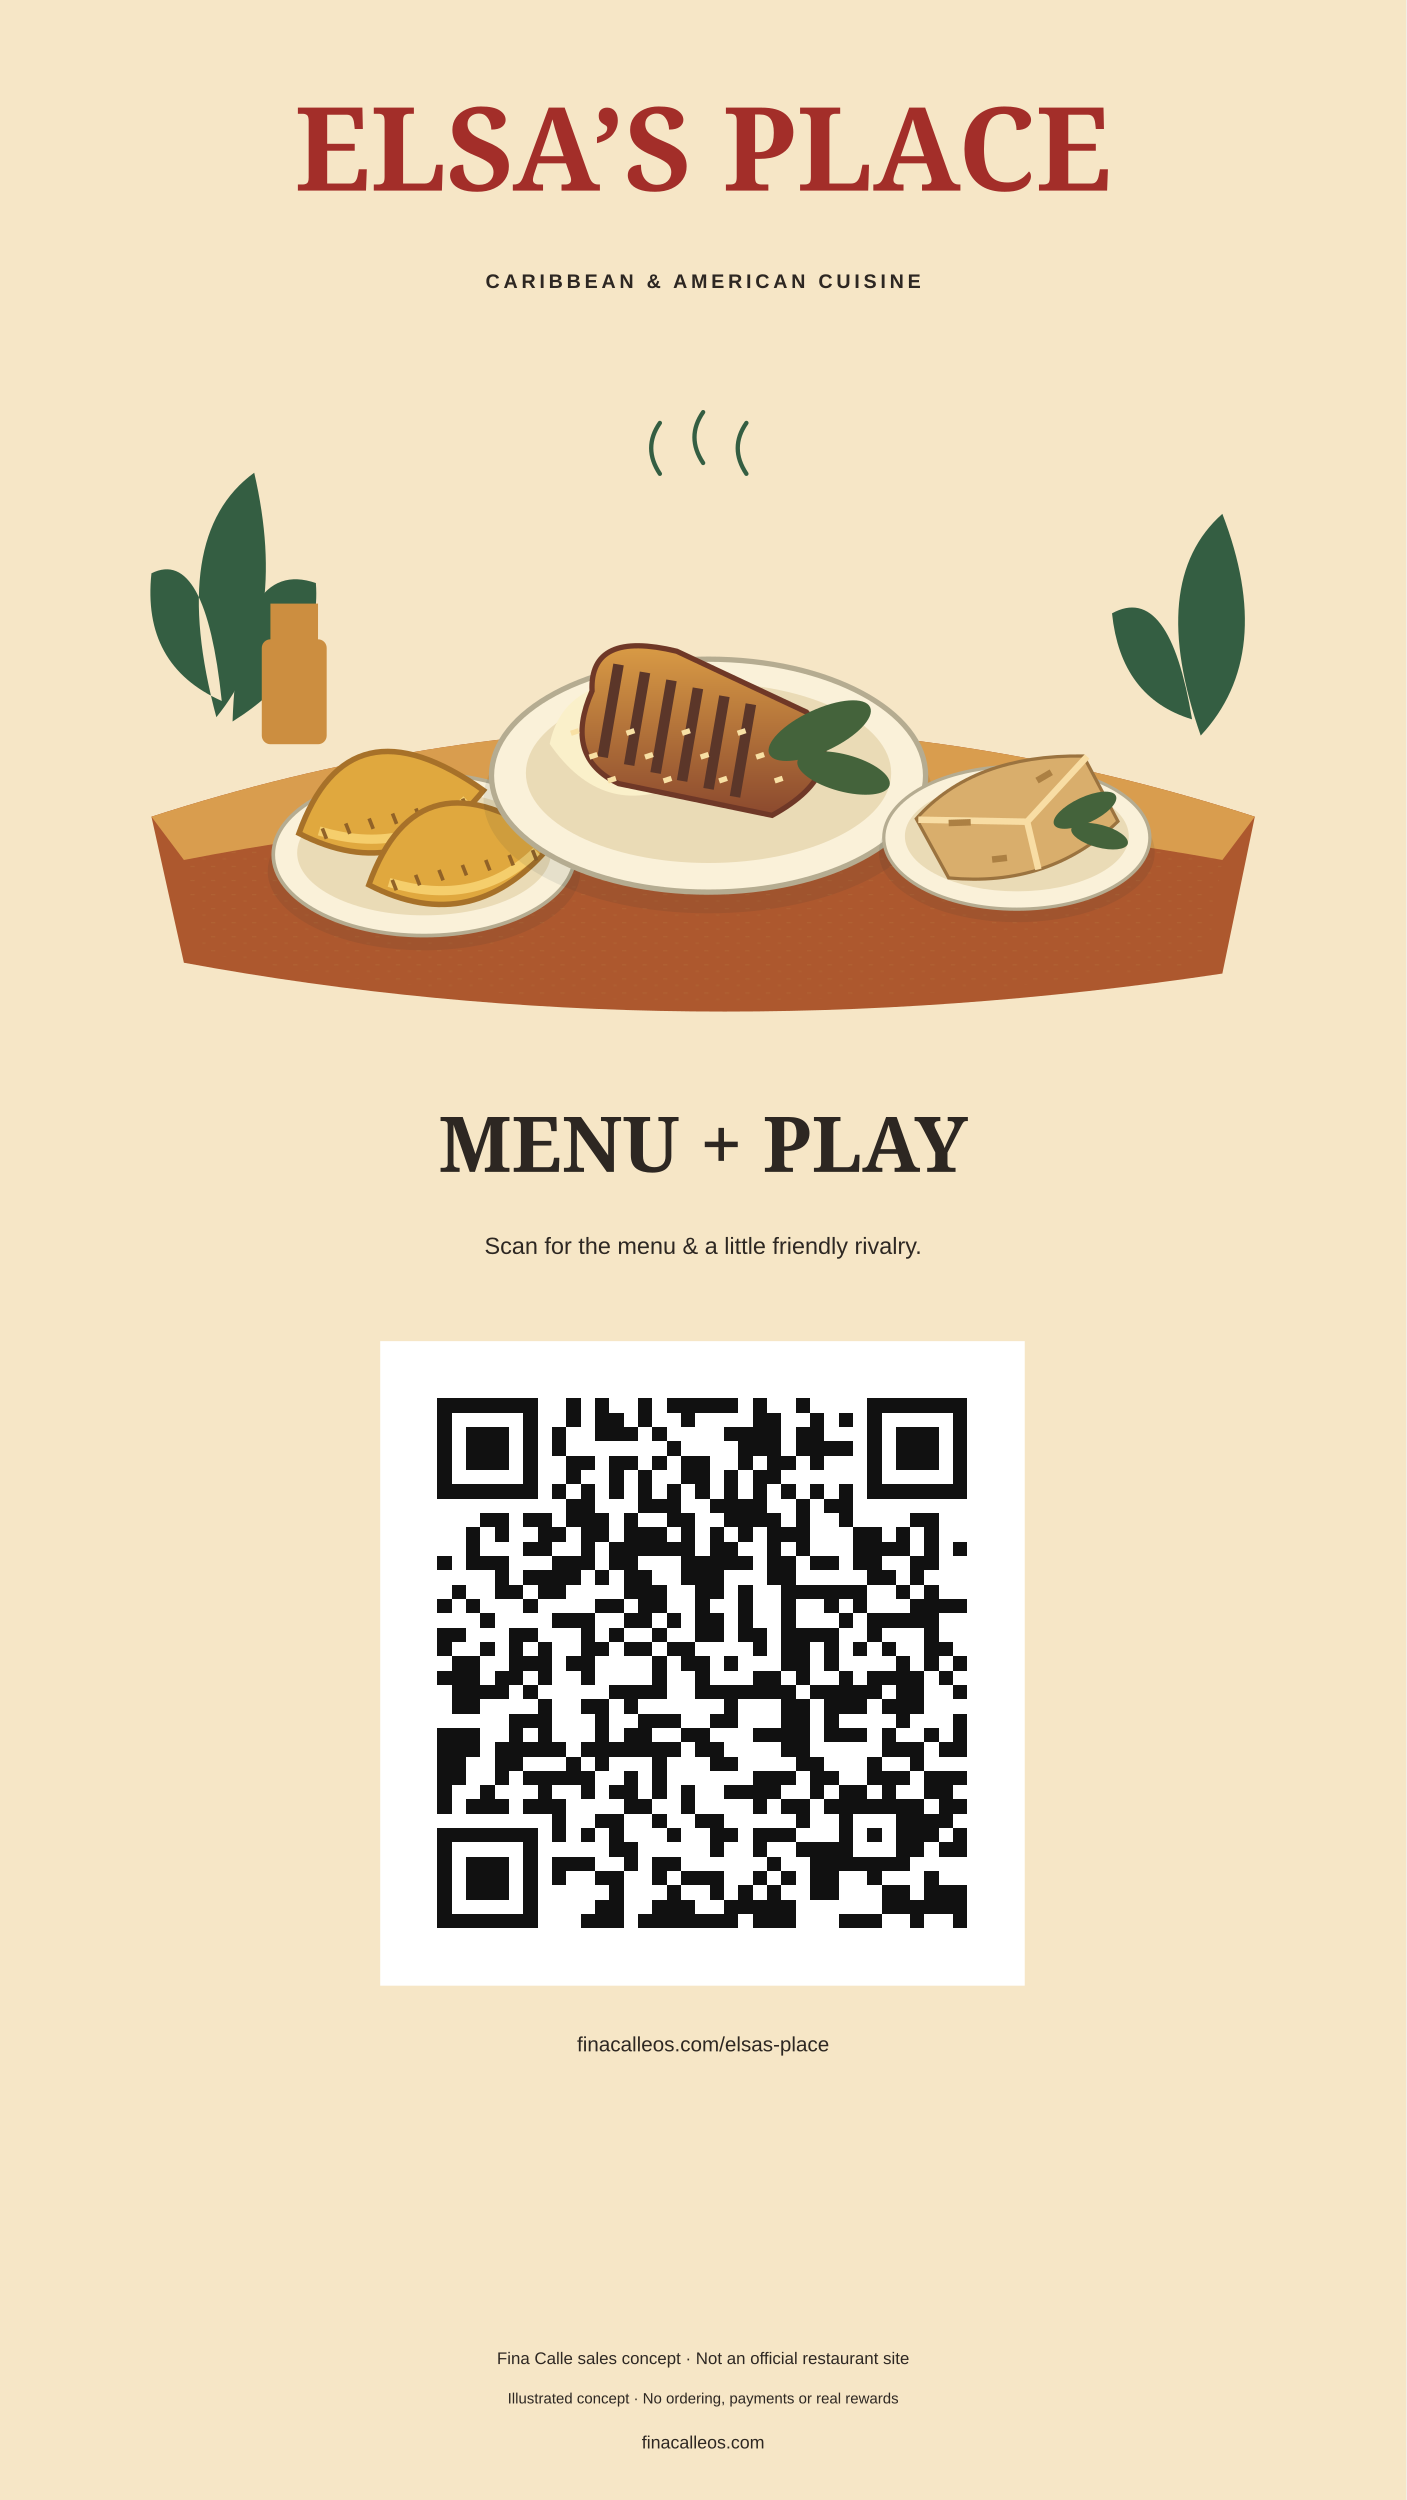
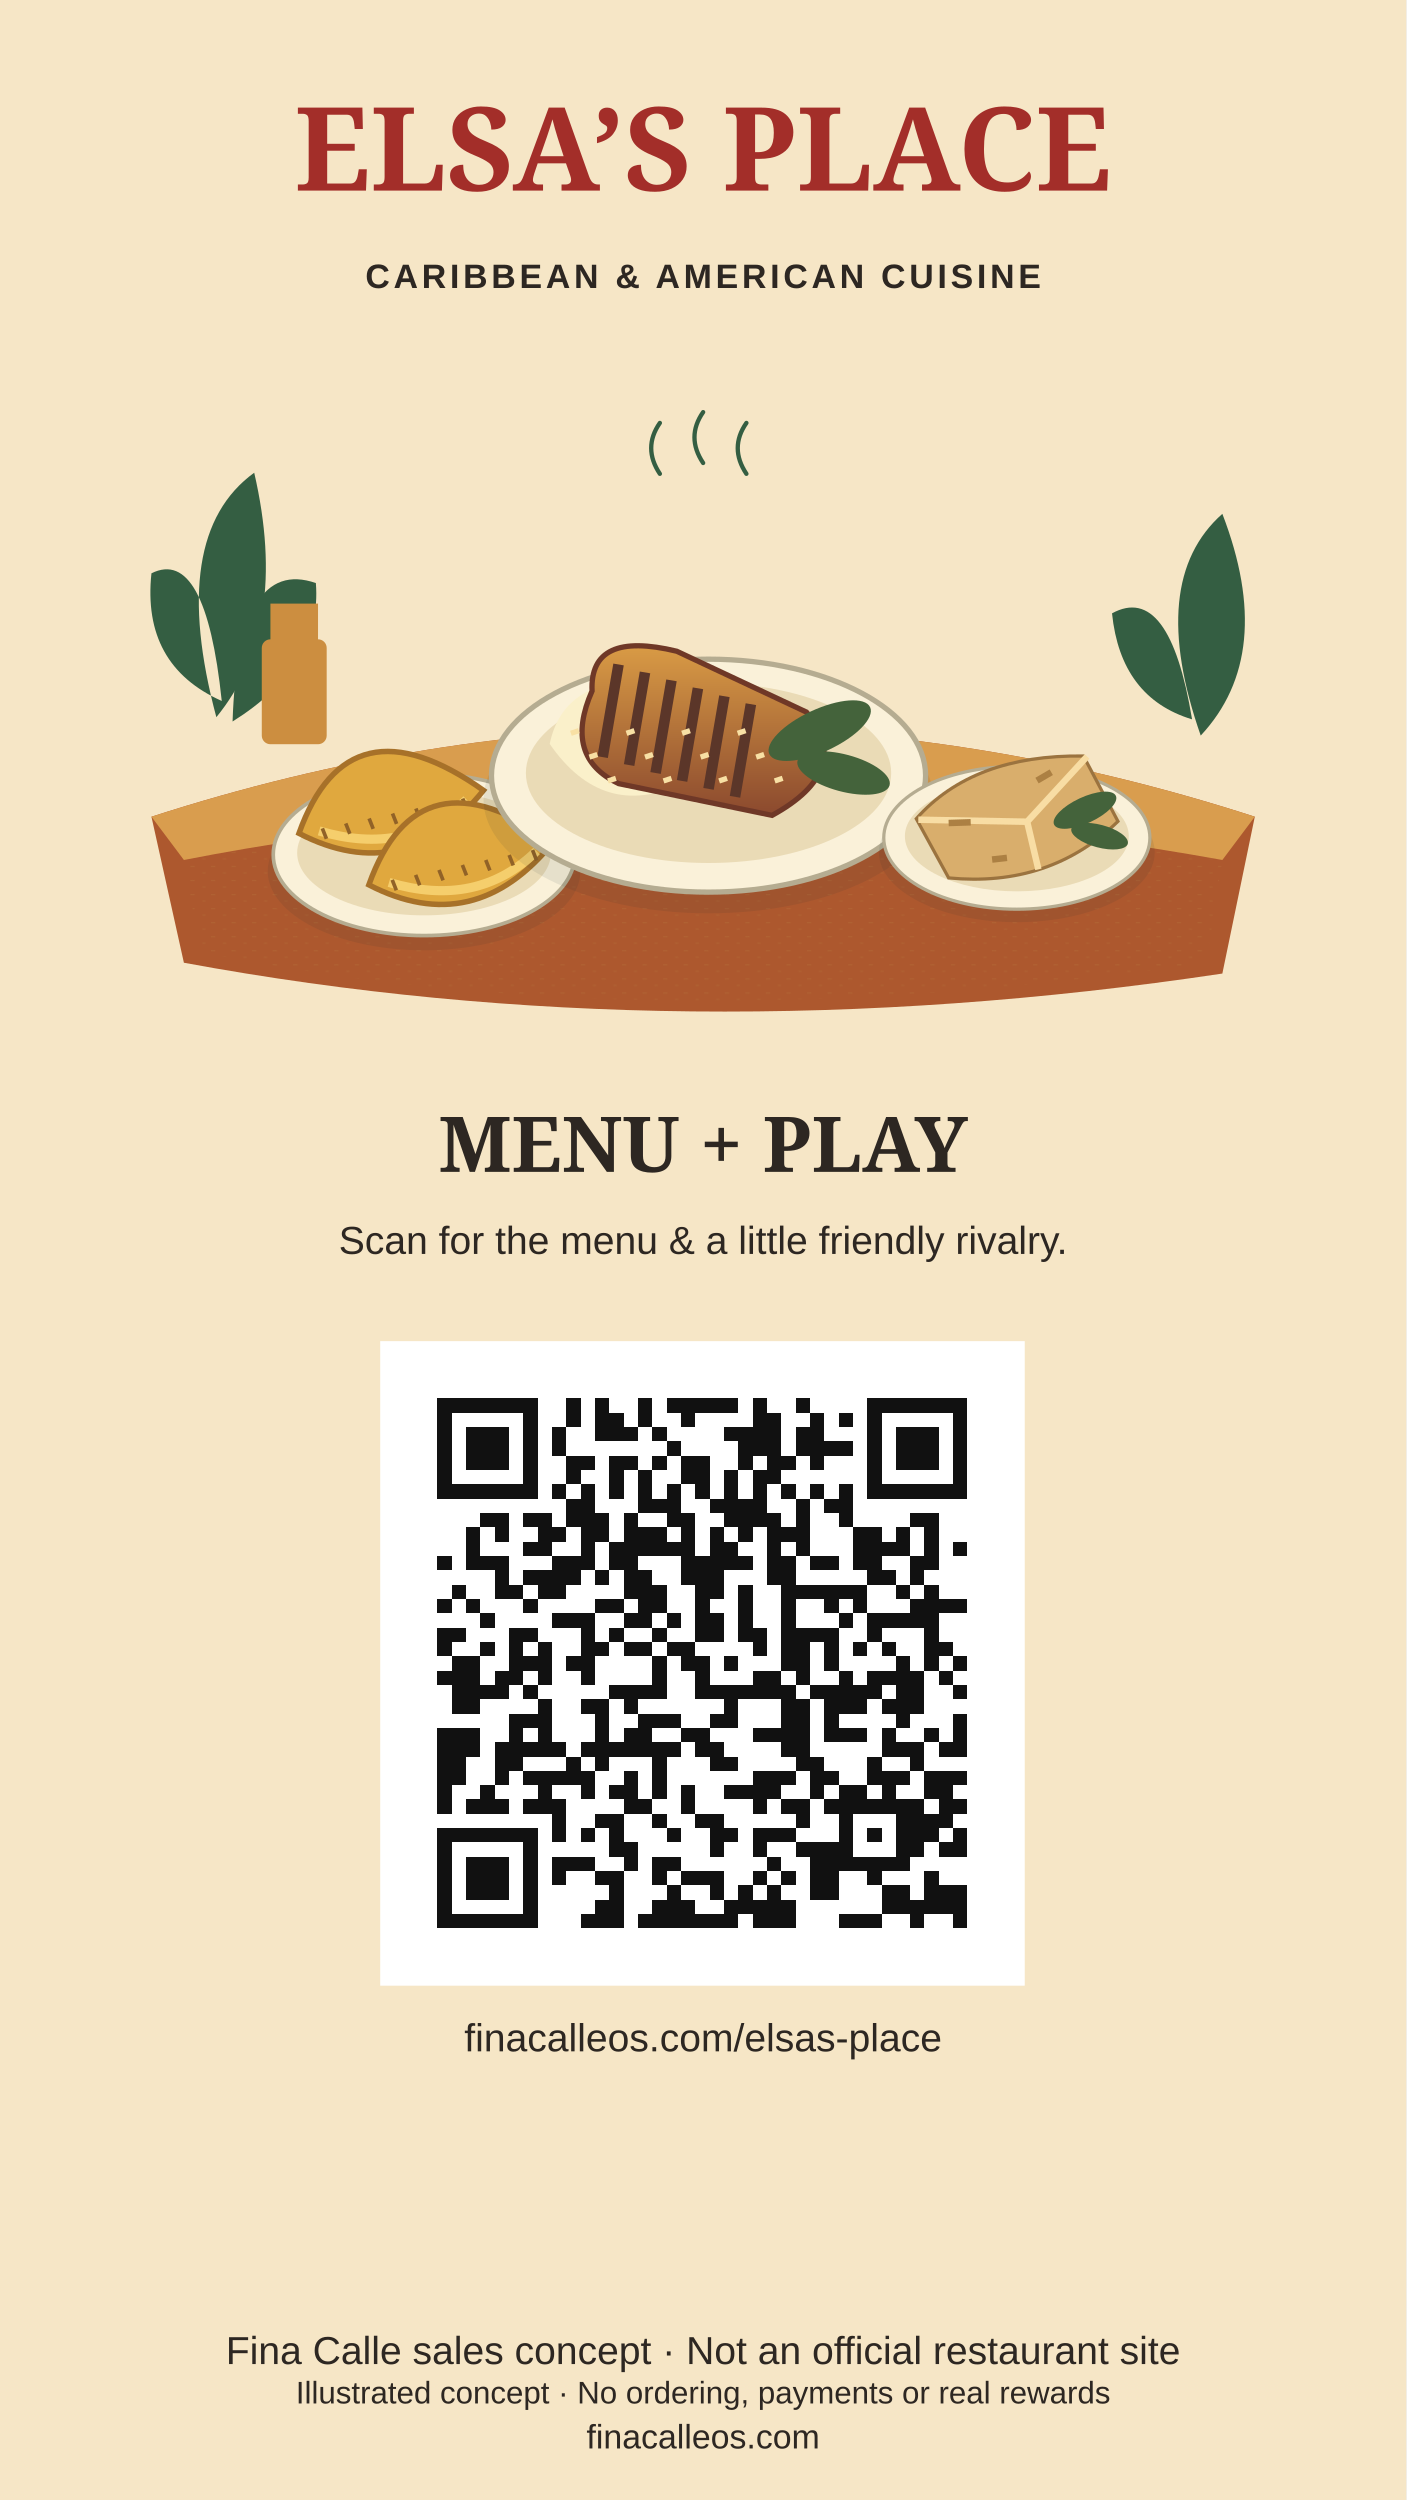
<svg xmlns="http://www.w3.org/2000/svg" width="1080" height="1920" viewBox="0 0 1080 1920">
  <rect width="1080" height="1920" fill="#f6e6c6" />
  <text x="540" y="146.4" text-anchor="middle" fill="#a32e29" font-family="Georgia" font-weight="900" font-size="89.28">ELSA’S PLACE</text>
-   <text x="540" y="221.2" text-anchor="middle" font-family="Arial" font-weight="700" font-size="15.12" letter-spacing="2.88" fill="#2d2722">CARIBBEAN &amp; AMERICAN CUISINE</text>
+   <text x="540" y="221.2" text-anchor="middle" font-family="Arial" font-weight="700" font-size="26" letter-spacing="2.88" fill="#2d2722">CARIBBEAN &amp; AMERICAN CUISINE</text>
  <svg x="43.2" y="270" width="993.6" height="540" viewBox="0 0 1100 650">
    <defs>
      <pattern id="grain" width="19" height="13" patternUnits="userSpaceOnUse">
        <path d="M0 8h4M11 1h3" stroke="#bd934f" stroke-opacity=".17" />
      </pattern>
    </defs>
    <path d="M40 430Q550 265 1060 430L1030 575Q530 650 70 565Z" fill="#ad582e" />
    <path d="M40 430Q550 265 1060 430L1030 470Q530 380 70 470Z" fill="#d99d4e" />
    <path d="M70 470Q550 385 1030 470L1015 565Q500 640 85 555Z" fill="url(#grain)" />
    <g fill="#345e42">
      <path d="M100 338Q55 170 135 112Q168 255 100 338M105 323Q90 180 40 205Q31 290 105 323M1010 355Q960 212 1030 150Q1080 280 1010 355" />
      <path d="M115 342Q120 189 192 214Q198 290 115 342M1002 340Q981 213 928 242Q936 320 1002 340" />
    </g>
    <g fill="#cc8e40">
      <rect x="142" y="266" width="60" height="97" rx="8" />
      <path d="M150 268v-35h44v35" />
    </g>
    <svg x="122" y="290" width="340" height="289" viewBox="0 0 200 170">
      <defs>
        <linearGradient id="b" x2="0" y2="1">
          <stop stop-color="#f8e5b7" />
          <stop offset="1" stop-color="#c78a45" />
        </linearGradient>
        <linearGradient id="s" x2="0" y2="1">
          <stop stop-color="#d99b45" />
          <stop offset="1" stop-color="#8b492e" />
        </linearGradient>
      </defs>
      <ellipse cx="100" cy="112" rx="85" ry="43" fill="#162b3215" />
      <ellipse cx="100" cy="103" rx="82" ry="44" fill="#faf1d9" stroke="#b5ac91" stroke-width="2" />
      <ellipse cx="100" cy="102" rx="69" ry="34" fill="#eadbb6" />
      <g transform="translate(-20 -13) rotate(-12 100 85)">
        <path d="M49 94Q91 26 152 92Q99 135 49 94Z" fill="#e0a83e" stroke="#a77129" stroke-width="3" />
        <path d="M60 95Q104 119 142 95" stroke="#f5ce6c" fill="none" stroke-width="5" />
        <path d="M62 94l1 6" stroke="#916227" stroke-width="2" />
        <path d="M75 94l1 6" stroke="#916227" stroke-width="2" />
        <path d="M88 94l1 6" stroke="#916227" stroke-width="2" />
        <path d="M101 94l1 6" stroke="#916227" stroke-width="2" />
        <path d="M114 94l1 6" stroke="#916227" stroke-width="2" />
        <path d="M127 94l1 6" stroke="#916227" stroke-width="2" />
        <path d="M140 94l1 6" stroke="#916227" stroke-width="2" />
      </g>
      <g transform="translate(18 15) rotate(-12 100 85)">
        <path d="M49 94Q91 26 152 92Q99 135 49 94Z" fill="#e0a83e" stroke="#a77129" stroke-width="3" />
        <path d="M60 95Q104 119 142 95" stroke="#f5ce6c" fill="none" stroke-width="5" />
        <path d="M62 94l1 6" stroke="#916227" stroke-width="2" />
        <path d="M75 94l1 6" stroke="#916227" stroke-width="2" />
        <path d="M88 94l1 6" stroke="#916227" stroke-width="2" />
        <path d="M101 94l1 6" stroke="#916227" stroke-width="2" />
        <path d="M114 94l1 6" stroke="#916227" stroke-width="2" />
        <path d="M127 94l1 6" stroke="#916227" stroke-width="2" />
        <path d="M140 94l1 6" stroke="#916227" stroke-width="2" />
      </g>
    </svg>
    <svg x="310" y="140" width="490" height="416" viewBox="0 0 200 170">
      <defs>
        <linearGradient id="b" x2="0" y2="1">
          <stop stop-color="#f8e5b7" />
          <stop offset="1" stop-color="#c78a45" />
        </linearGradient>
        <linearGradient id="s" x2="0" y2="1">
          <stop stop-color="#d99b45" />
          <stop offset="1" stop-color="#8b492e" />
        </linearGradient>
      </defs>
      <ellipse cx="100" cy="112" rx="85" ry="43" fill="#162b3215" />
      <ellipse cx="100" cy="103" rx="82" ry="44" fill="#faf1d9" stroke="#b5ac91" stroke-width="2" />
      <ellipse cx="100" cy="102" rx="69" ry="34" fill="#eadbb6" />
      <path d="M40 91Q45 67 75 67Q98 75 90 106Q60 120 40 91Z" fill="#faf0ca" />
      <path d="M56 71Q55 48 88 56L137 79Q155 101 124 118L66 106Q45 96 56 71Z" fill="url(#s)" stroke="#6f3827" stroke-width="2" />
      <path d="M66 61l-6 35" stroke="#5b3629" stroke-width="4" />
      <path d="M76 64l-6 35" stroke="#5b3629" stroke-width="4" />
      <path d="M86 67l-6 35" stroke="#5b3629" stroke-width="4" />
      <path d="M96 70l-6 35" stroke="#5b3629" stroke-width="4" />
      <path d="M106 73l-6 35" stroke="#5b3629" stroke-width="4" />
      <path d="M116 76l-6 35" stroke="#5b3629" stroke-width="4" />
      <path d="M48 87l3 -1" stroke="#f8e0a4" stroke-width="2" />
      <path d="M55 96l3 -1" stroke="#f8e0a4" stroke-width="2" />
      <path d="M62 105l3 -1" stroke="#f8e0a4" stroke-width="2" />
      <path d="M69 87l3 -1" stroke="#f8e0a4" stroke-width="2" />
      <path d="M76 96l3 -1" stroke="#f8e0a4" stroke-width="2" />
      <path d="M83 105l3 -1" stroke="#f8e0a4" stroke-width="2" />
      <path d="M90 87l3 -1" stroke="#f8e0a4" stroke-width="2" />
      <path d="M97 96l3 -1" stroke="#f8e0a4" stroke-width="2" />
      <path d="M104 105l3 -1" stroke="#f8e0a4" stroke-width="2" />
      <path d="M111 87l3 -1" stroke="#f8e0a4" stroke-width="2" />
      <path d="M118 96l3 -1" stroke="#f8e0a4" stroke-width="2" />
      <path d="M125 105l3 -1" stroke="#f8e0a4" stroke-width="2" />
      <path d="M132 87l3 -1" stroke="#f8e0a4" stroke-width="2" />
      <path d="M139 96l3 -1" stroke="#f8e0a4" stroke-width="2" />
      <g fill="#44633b">
        <ellipse cx="142" cy="86" rx="21" ry="8" transform="rotate(-25 142 86)" />
        <ellipse cx="151" cy="102" rx="18" ry="7" transform="rotate(15 151 102)" />
      </g>
    </svg>
    <svg x="690" y="295" width="300" height="255" viewBox="0 0 200 170">
      <defs>
        <linearGradient id="b" x2="0" y2="1">
          <stop stop-color="#f8e5b7" />
          <stop offset="1" stop-color="#c78a45" />
        </linearGradient>
        <linearGradient id="s" x2="0" y2="1">
          <stop stop-color="#d99b45" />
          <stop offset="1" stop-color="#8b492e" />
        </linearGradient>
      </defs>
      <ellipse cx="100" cy="112" rx="85" ry="43" fill="#162b3215" />
      <ellipse cx="100" cy="103" rx="82" ry="44" fill="#faf1d9" stroke="#b5ac91" stroke-width="2" />
      <ellipse cx="100" cy="102" rx="69" ry="34" fill="#eadbb6" />
      <g transform="rotate(-19 100 90)">
        <path d="M41 71Q87 45 151 68L158 113Q105 138 48 112Z" fill="#d9ae6c" stroke="#9b733f" stroke-width="2" />
        <path d="M42 72l63 23l48 -26M105 95l-3 30" fill="none" stroke="#f8dda4" stroke-width="4" />
        <path d="M59 80l13 4M77 110l9 2M119 73l10 -2M131 108l8 -1" stroke="#ac8043" stroke-width="4" />
      </g>
      <g fill="#44633b">
        <ellipse cx="142" cy="86" rx="21" ry="8" transform="rotate(-25 142 86)" />
        <ellipse cx="151" cy="102" rx="18" ry="7" transform="rotate(15 151 102)" />
      </g>
    </svg>
    <g stroke="#345e42" fill="none" stroke-width="4" stroke-linecap="round">
      <path d="M510 113q-16 -24 0 -47M550 103q-16 -24 0 -47M590 113q-16 -24 0 -47" />
    </g>
  </svg>
  <text x="540" y="900" font-family="Georgia" font-size="59.04" font-weight="900" text-anchor="middle" fill="#2d2722">MENU + PLAY</text>
-   <text x="540" y="963" font-family="Arial" font-size="18" text-anchor="middle" fill="#2d2722">Scan for the menu &amp; a little friendly rivalry.</text>
+   <text x="540" y="963" font-family="Arial" font-size="30" text-anchor="middle" fill="#2d2722">Scan for the menu &amp; a little friendly rivalry.</text>
  <rect x="292" y="1030" width="495" height="495" fill="white" />
  <g fill="#111111" shape-rendering="crispEdges">
    <rect x="336" y="1074" width="11" height="11" />
    <rect x="347" y="1074" width="11" height="11" />
    <rect x="358" y="1074" width="11" height="11" />
    <rect x="369" y="1074" width="11" height="11" />
    <rect x="380" y="1074" width="11" height="11" />
    <rect x="391" y="1074" width="11" height="11" />
    <rect x="402" y="1074" width="11" height="11" />
    <rect x="435" y="1074" width="11" height="11" />
    <rect x="457" y="1074" width="11" height="11" />
    <rect x="490" y="1074" width="11" height="11" />
    <rect x="512" y="1074" width="11" height="11" />
    <rect x="523" y="1074" width="11" height="11" />
    <rect x="534" y="1074" width="11" height="11" />
    <rect x="545" y="1074" width="11" height="11" />
    <rect x="556" y="1074" width="11" height="11" />
    <rect x="578" y="1074" width="11" height="11" />
    <rect x="611" y="1074" width="11" height="11" />
    <rect x="666" y="1074" width="11" height="11" />
    <rect x="677" y="1074" width="11" height="11" />
    <rect x="688" y="1074" width="11" height="11" />
    <rect x="699" y="1074" width="11" height="11" />
    <rect x="710" y="1074" width="11" height="11" />
    <rect x="721" y="1074" width="11" height="11" />
    <rect x="732" y="1074" width="11" height="11" />
    <rect x="336" y="1085" width="11" height="11" />
    <rect x="402" y="1085" width="11" height="11" />
    <rect x="435" y="1085" width="11" height="11" />
    <rect x="457" y="1085" width="11" height="11" />
    <rect x="468" y="1085" width="11" height="11" />
    <rect x="490" y="1085" width="11" height="11" />
    <rect x="523" y="1085" width="11" height="11" />
    <rect x="578" y="1085" width="11" height="11" />
    <rect x="589" y="1085" width="11" height="11" />
    <rect x="622" y="1085" width="11" height="11" />
    <rect x="644" y="1085" width="11" height="11" />
    <rect x="666" y="1085" width="11" height="11" />
    <rect x="732" y="1085" width="11" height="11" />
    <rect x="336" y="1096" width="11" height="11" />
    <rect x="358" y="1096" width="11" height="11" />
    <rect x="369" y="1096" width="11" height="11" />
    <rect x="380" y="1096" width="11" height="11" />
    <rect x="402" y="1096" width="11" height="11" />
    <rect x="424" y="1096" width="11" height="11" />
    <rect x="457" y="1096" width="11" height="11" />
    <rect x="468" y="1096" width="11" height="11" />
    <rect x="479" y="1096" width="11" height="11" />
    <rect x="501" y="1096" width="11" height="11" />
    <rect x="556" y="1096" width="11" height="11" />
    <rect x="567" y="1096" width="11" height="11" />
    <rect x="578" y="1096" width="11" height="11" />
    <rect x="589" y="1096" width="11" height="11" />
    <rect x="611" y="1096" width="11" height="11" />
    <rect x="622" y="1096" width="11" height="11" />
    <rect x="666" y="1096" width="11" height="11" />
    <rect x="688" y="1096" width="11" height="11" />
    <rect x="699" y="1096" width="11" height="11" />
    <rect x="710" y="1096" width="11" height="11" />
    <rect x="732" y="1096" width="11" height="11" />
    <rect x="336" y="1107" width="11" height="11" />
    <rect x="358" y="1107" width="11" height="11" />
    <rect x="369" y="1107" width="11" height="11" />
    <rect x="380" y="1107" width="11" height="11" />
    <rect x="402" y="1107" width="11" height="11" />
    <rect x="424" y="1107" width="11" height="11" />
    <rect x="512" y="1107" width="11" height="11" />
    <rect x="567" y="1107" width="11" height="11" />
    <rect x="578" y="1107" width="11" height="11" />
    <rect x="589" y="1107" width="11" height="11" />
    <rect x="611" y="1107" width="11" height="11" />
    <rect x="622" y="1107" width="11" height="11" />
    <rect x="633" y="1107" width="11" height="11" />
    <rect x="644" y="1107" width="11" height="11" />
    <rect x="666" y="1107" width="11" height="11" />
    <rect x="688" y="1107" width="11" height="11" />
    <rect x="699" y="1107" width="11" height="11" />
    <rect x="710" y="1107" width="11" height="11" />
    <rect x="732" y="1107" width="11" height="11" />
    <rect x="336" y="1118" width="11" height="11" />
    <rect x="358" y="1118" width="11" height="11" />
    <rect x="369" y="1118" width="11" height="11" />
    <rect x="380" y="1118" width="11" height="11" />
    <rect x="402" y="1118" width="11" height="11" />
    <rect x="435" y="1118" width="11" height="11" />
    <rect x="446" y="1118" width="11" height="11" />
    <rect x="468" y="1118" width="11" height="11" />
    <rect x="479" y="1118" width="11" height="11" />
    <rect x="501" y="1118" width="11" height="11" />
    <rect x="523" y="1118" width="11" height="11" />
    <rect x="534" y="1118" width="11" height="11" />
    <rect x="567" y="1118" width="11" height="11" />
    <rect x="589" y="1118" width="11" height="11" />
    <rect x="600" y="1118" width="11" height="11" />
    <rect x="622" y="1118" width="11" height="11" />
    <rect x="666" y="1118" width="11" height="11" />
    <rect x="688" y="1118" width="11" height="11" />
    <rect x="699" y="1118" width="11" height="11" />
    <rect x="710" y="1118" width="11" height="11" />
    <rect x="732" y="1118" width="11" height="11" />
    <rect x="336" y="1129" width="11" height="11" />
    <rect x="402" y="1129" width="11" height="11" />
    <rect x="435" y="1129" width="11" height="11" />
    <rect x="468" y="1129" width="11" height="11" />
    <rect x="490" y="1129" width="11" height="11" />
    <rect x="523" y="1129" width="11" height="11" />
    <rect x="534" y="1129" width="11" height="11" />
    <rect x="556" y="1129" width="11" height="11" />
    <rect x="578" y="1129" width="11" height="11" />
    <rect x="589" y="1129" width="11" height="11" />
    <rect x="666" y="1129" width="11" height="11" />
    <rect x="732" y="1129" width="11" height="11" />
    <rect x="336" y="1140" width="11" height="11" />
    <rect x="347" y="1140" width="11" height="11" />
    <rect x="358" y="1140" width="11" height="11" />
    <rect x="369" y="1140" width="11" height="11" />
    <rect x="380" y="1140" width="11" height="11" />
    <rect x="391" y="1140" width="11" height="11" />
    <rect x="402" y="1140" width="11" height="11" />
    <rect x="424" y="1140" width="11" height="11" />
    <rect x="446" y="1140" width="11" height="11" />
    <rect x="468" y="1140" width="11" height="11" />
    <rect x="490" y="1140" width="11" height="11" />
    <rect x="512" y="1140" width="11" height="11" />
    <rect x="534" y="1140" width="11" height="11" />
    <rect x="556" y="1140" width="11" height="11" />
    <rect x="578" y="1140" width="11" height="11" />
    <rect x="600" y="1140" width="11" height="11" />
    <rect x="622" y="1140" width="11" height="11" />
    <rect x="644" y="1140" width="11" height="11" />
    <rect x="666" y="1140" width="11" height="11" />
    <rect x="677" y="1140" width="11" height="11" />
    <rect x="688" y="1140" width="11" height="11" />
    <rect x="699" y="1140" width="11" height="11" />
    <rect x="710" y="1140" width="11" height="11" />
    <rect x="721" y="1140" width="11" height="11" />
    <rect x="732" y="1140" width="11" height="11" />
    <rect x="435" y="1151" width="11" height="11" />
    <rect x="446" y="1151" width="11" height="11" />
    <rect x="490" y="1151" width="11" height="11" />
    <rect x="501" y="1151" width="11" height="11" />
    <rect x="512" y="1151" width="11" height="11" />
    <rect x="545" y="1151" width="11" height="11" />
    <rect x="556" y="1151" width="11" height="11" />
    <rect x="567" y="1151" width="11" height="11" />
    <rect x="578" y="1151" width="11" height="11" />
    <rect x="611" y="1151" width="11" height="11" />
    <rect x="633" y="1151" width="11" height="11" />
    <rect x="644" y="1151" width="11" height="11" />
    <rect x="369" y="1162" width="11" height="11" />
    <rect x="380" y="1162" width="11" height="11" />
    <rect x="402" y="1162" width="11" height="11" />
    <rect x="413" y="1162" width="11" height="11" />
    <rect x="435" y="1162" width="11" height="11" />
    <rect x="446" y="1162" width="11" height="11" />
    <rect x="457" y="1162" width="11" height="11" />
    <rect x="479" y="1162" width="11" height="11" />
    <rect x="512" y="1162" width="11" height="11" />
    <rect x="523" y="1162" width="11" height="11" />
    <rect x="556" y="1162" width="11" height="11" />
    <rect x="567" y="1162" width="11" height="11" />
    <rect x="578" y="1162" width="11" height="11" />
    <rect x="589" y="1162" width="11" height="11" />
    <rect x="611" y="1162" width="11" height="11" />
    <rect x="644" y="1162" width="11" height="11" />
    <rect x="699" y="1162" width="11" height="11" />
    <rect x="710" y="1162" width="11" height="11" />
    <rect x="358" y="1173" width="11" height="11" />
    <rect x="380" y="1173" width="11" height="11" />
    <rect x="413" y="1173" width="11" height="11" />
    <rect x="424" y="1173" width="11" height="11" />
    <rect x="446" y="1173" width="11" height="11" />
    <rect x="457" y="1173" width="11" height="11" />
    <rect x="479" y="1173" width="11" height="11" />
    <rect x="490" y="1173" width="11" height="11" />
    <rect x="501" y="1173" width="11" height="11" />
    <rect x="523" y="1173" width="11" height="11" />
    <rect x="545" y="1173" width="11" height="11" />
    <rect x="567" y="1173" width="11" height="11" />
    <rect x="589" y="1173" width="11" height="11" />
    <rect x="600" y="1173" width="11" height="11" />
    <rect x="611" y="1173" width="11" height="11" />
    <rect x="655" y="1173" width="11" height="11" />
    <rect x="666" y="1173" width="11" height="11" />
    <rect x="688" y="1173" width="11" height="11" />
    <rect x="710" y="1173" width="11" height="11" />
    <rect x="358" y="1184" width="11" height="11" />
    <rect x="402" y="1184" width="11" height="11" />
    <rect x="413" y="1184" width="11" height="11" />
    <rect x="446" y="1184" width="11" height="11" />
    <rect x="468" y="1184" width="11" height="11" />
    <rect x="479" y="1184" width="11" height="11" />
    <rect x="490" y="1184" width="11" height="11" />
    <rect x="501" y="1184" width="11" height="11" />
    <rect x="512" y="1184" width="11" height="11" />
    <rect x="523" y="1184" width="11" height="11" />
    <rect x="545" y="1184" width="11" height="11" />
    <rect x="556" y="1184" width="11" height="11" />
    <rect x="589" y="1184" width="11" height="11" />
    <rect x="611" y="1184" width="11" height="11" />
    <rect x="655" y="1184" width="11" height="11" />
    <rect x="666" y="1184" width="11" height="11" />
    <rect x="677" y="1184" width="11" height="11" />
    <rect x="688" y="1184" width="11" height="11" />
    <rect x="710" y="1184" width="11" height="11" />
    <rect x="732" y="1184" width="11" height="11" />
    <rect x="336" y="1195" width="11" height="11" />
    <rect x="358" y="1195" width="11" height="11" />
    <rect x="369" y="1195" width="11" height="11" />
    <rect x="380" y="1195" width="11" height="11" />
    <rect x="424" y="1195" width="11" height="11" />
    <rect x="435" y="1195" width="11" height="11" />
    <rect x="446" y="1195" width="11" height="11" />
    <rect x="468" y="1195" width="11" height="11" />
    <rect x="479" y="1195" width="11" height="11" />
    <rect x="523" y="1195" width="11" height="11" />
    <rect x="534" y="1195" width="11" height="11" />
    <rect x="545" y="1195" width="11" height="11" />
    <rect x="556" y="1195" width="11" height="11" />
    <rect x="567" y="1195" width="11" height="11" />
    <rect x="589" y="1195" width="11" height="11" />
    <rect x="600" y="1195" width="11" height="11" />
    <rect x="622" y="1195" width="11" height="11" />
    <rect x="633" y="1195" width="11" height="11" />
    <rect x="655" y="1195" width="11" height="11" />
    <rect x="666" y="1195" width="11" height="11" />
    <rect x="699" y="1195" width="11" height="11" />
    <rect x="710" y="1195" width="11" height="11" />
    <rect x="380" y="1206" width="11" height="11" />
    <rect x="402" y="1206" width="11" height="11" />
    <rect x="413" y="1206" width="11" height="11" />
    <rect x="424" y="1206" width="11" height="11" />
    <rect x="435" y="1206" width="11" height="11" />
    <rect x="457" y="1206" width="11" height="11" />
    <rect x="479" y="1206" width="11" height="11" />
    <rect x="490" y="1206" width="11" height="11" />
    <rect x="523" y="1206" width="11" height="11" />
    <rect x="534" y="1206" width="11" height="11" />
    <rect x="545" y="1206" width="11" height="11" />
    <rect x="589" y="1206" width="11" height="11" />
    <rect x="600" y="1206" width="11" height="11" />
    <rect x="666" y="1206" width="11" height="11" />
    <rect x="677" y="1206" width="11" height="11" />
    <rect x="699" y="1206" width="11" height="11" />
    <rect x="347" y="1217" width="11" height="11" />
    <rect x="380" y="1217" width="11" height="11" />
    <rect x="391" y="1217" width="11" height="11" />
    <rect x="413" y="1217" width="11" height="11" />
    <rect x="424" y="1217" width="11" height="11" />
    <rect x="479" y="1217" width="11" height="11" />
    <rect x="490" y="1217" width="11" height="11" />
    <rect x="501" y="1217" width="11" height="11" />
    <rect x="534" y="1217" width="11" height="11" />
    <rect x="545" y="1217" width="11" height="11" />
    <rect x="567" y="1217" width="11" height="11" />
    <rect x="600" y="1217" width="11" height="11" />
    <rect x="611" y="1217" width="11" height="11" />
    <rect x="622" y="1217" width="11" height="11" />
    <rect x="633" y="1217" width="11" height="11" />
    <rect x="644" y="1217" width="11" height="11" />
    <rect x="655" y="1217" width="11" height="11" />
    <rect x="688" y="1217" width="11" height="11" />
    <rect x="710" y="1217" width="11" height="11" />
    <rect x="336" y="1228" width="11" height="11" />
    <rect x="358" y="1228" width="11" height="11" />
    <rect x="402" y="1228" width="11" height="11" />
    <rect x="457" y="1228" width="11" height="11" />
    <rect x="468" y="1228" width="11" height="11" />
    <rect x="490" y="1228" width="11" height="11" />
    <rect x="501" y="1228" width="11" height="11" />
    <rect x="534" y="1228" width="11" height="11" />
    <rect x="567" y="1228" width="11" height="11" />
    <rect x="600" y="1228" width="11" height="11" />
    <rect x="633" y="1228" width="11" height="11" />
    <rect x="655" y="1228" width="11" height="11" />
    <rect x="699" y="1228" width="11" height="11" />
    <rect x="710" y="1228" width="11" height="11" />
    <rect x="721" y="1228" width="11" height="11" />
    <rect x="732" y="1228" width="11" height="11" />
    <rect x="369" y="1239" width="11" height="11" />
    <rect x="424" y="1239" width="11" height="11" />
    <rect x="435" y="1239" width="11" height="11" />
    <rect x="446" y="1239" width="11" height="11" />
    <rect x="479" y="1239" width="11" height="11" />
    <rect x="490" y="1239" width="11" height="11" />
    <rect x="512" y="1239" width="11" height="11" />
    <rect x="534" y="1239" width="11" height="11" />
    <rect x="545" y="1239" width="11" height="11" />
    <rect x="567" y="1239" width="11" height="11" />
    <rect x="600" y="1239" width="11" height="11" />
    <rect x="644" y="1239" width="11" height="11" />
    <rect x="666" y="1239" width="11" height="11" />
    <rect x="677" y="1239" width="11" height="11" />
    <rect x="688" y="1239" width="11" height="11" />
    <rect x="699" y="1239" width="11" height="11" />
    <rect x="710" y="1239" width="11" height="11" />
    <rect x="336" y="1250" width="11" height="11" />
    <rect x="347" y="1250" width="11" height="11" />
    <rect x="391" y="1250" width="11" height="11" />
    <rect x="402" y="1250" width="11" height="11" />
    <rect x="446" y="1250" width="11" height="11" />
    <rect x="468" y="1250" width="11" height="11" />
    <rect x="501" y="1250" width="11" height="11" />
    <rect x="534" y="1250" width="11" height="11" />
    <rect x="545" y="1250" width="11" height="11" />
    <rect x="567" y="1250" width="11" height="11" />
    <rect x="578" y="1250" width="11" height="11" />
    <rect x="600" y="1250" width="11" height="11" />
    <rect x="611" y="1250" width="11" height="11" />
    <rect x="622" y="1250" width="11" height="11" />
    <rect x="633" y="1250" width="11" height="11" />
    <rect x="666" y="1250" width="11" height="11" />
    <rect x="710" y="1250" width="11" height="11" />
    <rect x="336" y="1261" width="11" height="11" />
    <rect x="369" y="1261" width="11" height="11" />
    <rect x="391" y="1261" width="11" height="11" />
    <rect x="413" y="1261" width="11" height="11" />
    <rect x="446" y="1261" width="11" height="11" />
    <rect x="457" y="1261" width="11" height="11" />
    <rect x="479" y="1261" width="11" height="11" />
    <rect x="490" y="1261" width="11" height="11" />
    <rect x="512" y="1261" width="11" height="11" />
    <rect x="523" y="1261" width="11" height="11" />
    <rect x="578" y="1261" width="11" height="11" />
    <rect x="600" y="1261" width="11" height="11" />
    <rect x="611" y="1261" width="11" height="11" />
    <rect x="633" y="1261" width="11" height="11" />
    <rect x="655" y="1261" width="11" height="11" />
    <rect x="677" y="1261" width="11" height="11" />
    <rect x="710" y="1261" width="11" height="11" />
    <rect x="721" y="1261" width="11" height="11" />
    <rect x="347" y="1272" width="11" height="11" />
    <rect x="358" y="1272" width="11" height="11" />
    <rect x="391" y="1272" width="11" height="11" />
    <rect x="402" y="1272" width="11" height="11" />
    <rect x="413" y="1272" width="11" height="11" />
    <rect x="435" y="1272" width="11" height="11" />
    <rect x="446" y="1272" width="11" height="11" />
    <rect x="501" y="1272" width="11" height="11" />
    <rect x="523" y="1272" width="11" height="11" />
    <rect x="534" y="1272" width="11" height="11" />
    <rect x="556" y="1272" width="11" height="11" />
    <rect x="600" y="1272" width="11" height="11" />
    <rect x="611" y="1272" width="11" height="11" />
    <rect x="633" y="1272" width="11" height="11" />
    <rect x="688" y="1272" width="11" height="11" />
    <rect x="710" y="1272" width="11" height="11" />
    <rect x="732" y="1272" width="11" height="11" />
    <rect x="336" y="1283" width="11" height="11" />
    <rect x="347" y="1283" width="11" height="11" />
    <rect x="358" y="1283" width="11" height="11" />
    <rect x="380" y="1283" width="11" height="11" />
    <rect x="391" y="1283" width="11" height="11" />
    <rect x="413" y="1283" width="11" height="11" />
    <rect x="446" y="1283" width="11" height="11" />
    <rect x="501" y="1283" width="11" height="11" />
    <rect x="534" y="1283" width="11" height="11" />
    <rect x="578" y="1283" width="11" height="11" />
    <rect x="589" y="1283" width="11" height="11" />
    <rect x="611" y="1283" width="11" height="11" />
    <rect x="644" y="1283" width="11" height="11" />
    <rect x="666" y="1283" width="11" height="11" />
    <rect x="677" y="1283" width="11" height="11" />
    <rect x="688" y="1283" width="11" height="11" />
    <rect x="699" y="1283" width="11" height="11" />
    <rect x="721" y="1283" width="11" height="11" />
    <rect x="347" y="1294" width="11" height="11" />
    <rect x="358" y="1294" width="11" height="11" />
    <rect x="369" y="1294" width="11" height="11" />
    <rect x="380" y="1294" width="11" height="11" />
    <rect x="402" y="1294" width="11" height="11" />
    <rect x="468" y="1294" width="11" height="11" />
    <rect x="479" y="1294" width="11" height="11" />
    <rect x="490" y="1294" width="11" height="11" />
    <rect x="501" y="1294" width="11" height="11" />
    <rect x="534" y="1294" width="11" height="11" />
    <rect x="545" y="1294" width="11" height="11" />
    <rect x="556" y="1294" width="11" height="11" />
    <rect x="567" y="1294" width="11" height="11" />
    <rect x="578" y="1294" width="11" height="11" />
    <rect x="589" y="1294" width="11" height="11" />
    <rect x="600" y="1294" width="11" height="11" />
    <rect x="622" y="1294" width="11" height="11" />
    <rect x="633" y="1294" width="11" height="11" />
    <rect x="644" y="1294" width="11" height="11" />
    <rect x="655" y="1294" width="11" height="11" />
    <rect x="666" y="1294" width="11" height="11" />
    <rect x="688" y="1294" width="11" height="11" />
    <rect x="699" y="1294" width="11" height="11" />
    <rect x="732" y="1294" width="11" height="11" />
    <rect x="347" y="1305" width="11" height="11" />
    <rect x="358" y="1305" width="11" height="11" />
    <rect x="413" y="1305" width="11" height="11" />
    <rect x="446" y="1305" width="11" height="11" />
    <rect x="457" y="1305" width="11" height="11" />
    <rect x="479" y="1305" width="11" height="11" />
    <rect x="556" y="1305" width="11" height="11" />
    <rect x="600" y="1305" width="11" height="11" />
    <rect x="611" y="1305" width="11" height="11" />
    <rect x="633" y="1305" width="11" height="11" />
    <rect x="644" y="1305" width="11" height="11" />
    <rect x="655" y="1305" width="11" height="11" />
    <rect x="677" y="1305" width="11" height="11" />
    <rect x="688" y="1305" width="11" height="11" />
    <rect x="699" y="1305" width="11" height="11" />
    <rect x="391" y="1316" width="11" height="11" />
    <rect x="402" y="1316" width="11" height="11" />
    <rect x="413" y="1316" width="11" height="11" />
    <rect x="457" y="1316" width="11" height="11" />
    <rect x="490" y="1316" width="11" height="11" />
    <rect x="501" y="1316" width="11" height="11" />
    <rect x="512" y="1316" width="11" height="11" />
    <rect x="545" y="1316" width="11" height="11" />
    <rect x="556" y="1316" width="11" height="11" />
    <rect x="600" y="1316" width="11" height="11" />
    <rect x="611" y="1316" width="11" height="11" />
    <rect x="633" y="1316" width="11" height="11" />
    <rect x="688" y="1316" width="11" height="11" />
    <rect x="732" y="1316" width="11" height="11" />
    <rect x="336" y="1327" width="11" height="11" />
    <rect x="347" y="1327" width="11" height="11" />
    <rect x="358" y="1327" width="11" height="11" />
    <rect x="391" y="1327" width="11" height="11" />
    <rect x="413" y="1327" width="11" height="11" />
    <rect x="457" y="1327" width="11" height="11" />
    <rect x="479" y="1327" width="11" height="11" />
    <rect x="490" y="1327" width="11" height="11" />
    <rect x="523" y="1327" width="11" height="11" />
    <rect x="534" y="1327" width="11" height="11" />
    <rect x="578" y="1327" width="11" height="11" />
    <rect x="589" y="1327" width="11" height="11" />
    <rect x="600" y="1327" width="11" height="11" />
    <rect x="611" y="1327" width="11" height="11" />
    <rect x="633" y="1327" width="11" height="11" />
    <rect x="644" y="1327" width="11" height="11" />
    <rect x="655" y="1327" width="11" height="11" />
    <rect x="677" y="1327" width="11" height="11" />
    <rect x="710" y="1327" width="11" height="11" />
    <rect x="732" y="1327" width="11" height="11" />
    <rect x="336" y="1338" width="11" height="11" />
    <rect x="347" y="1338" width="11" height="11" />
    <rect x="358" y="1338" width="11" height="11" />
    <rect x="380" y="1338" width="11" height="11" />
    <rect x="391" y="1338" width="11" height="11" />
    <rect x="402" y="1338" width="11" height="11" />
    <rect x="413" y="1338" width="11" height="11" />
    <rect x="424" y="1338" width="11" height="11" />
    <rect x="446" y="1338" width="11" height="11" />
    <rect x="457" y="1338" width="11" height="11" />
    <rect x="468" y="1338" width="11" height="11" />
    <rect x="479" y="1338" width="11" height="11" />
    <rect x="490" y="1338" width="11" height="11" />
    <rect x="501" y="1338" width="11" height="11" />
    <rect x="512" y="1338" width="11" height="11" />
    <rect x="534" y="1338" width="11" height="11" />
    <rect x="545" y="1338" width="11" height="11" />
    <rect x="600" y="1338" width="11" height="11" />
    <rect x="611" y="1338" width="11" height="11" />
    <rect x="677" y="1338" width="11" height="11" />
    <rect x="688" y="1338" width="11" height="11" />
    <rect x="699" y="1338" width="11" height="11" />
    <rect x="721" y="1338" width="11" height="11" />
    <rect x="732" y="1338" width="11" height="11" />
    <rect x="336" y="1349" width="11" height="11" />
    <rect x="347" y="1349" width="11" height="11" />
    <rect x="380" y="1349" width="11" height="11" />
    <rect x="391" y="1349" width="11" height="11" />
    <rect x="435" y="1349" width="11" height="11" />
    <rect x="457" y="1349" width="11" height="11" />
    <rect x="501" y="1349" width="11" height="11" />
    <rect x="545" y="1349" width="11" height="11" />
    <rect x="556" y="1349" width="11" height="11" />
    <rect x="611" y="1349" width="11" height="11" />
    <rect x="622" y="1349" width="11" height="11" />
    <rect x="666" y="1349" width="11" height="11" />
    <rect x="699" y="1349" width="11" height="11" />
    <rect x="336" y="1360" width="11" height="11" />
    <rect x="347" y="1360" width="11" height="11" />
    <rect x="380" y="1360" width="11" height="11" />
    <rect x="402" y="1360" width="11" height="11" />
    <rect x="413" y="1360" width="11" height="11" />
    <rect x="424" y="1360" width="11" height="11" />
    <rect x="435" y="1360" width="11" height="11" />
    <rect x="446" y="1360" width="11" height="11" />
    <rect x="479" y="1360" width="11" height="11" />
    <rect x="501" y="1360" width="11" height="11" />
    <rect x="578" y="1360" width="11" height="11" />
    <rect x="589" y="1360" width="11" height="11" />
    <rect x="600" y="1360" width="11" height="11" />
    <rect x="622" y="1360" width="11" height="11" />
    <rect x="633" y="1360" width="11" height="11" />
    <rect x="666" y="1360" width="11" height="11" />
    <rect x="677" y="1360" width="11" height="11" />
    <rect x="688" y="1360" width="11" height="11" />
    <rect x="710" y="1360" width="11" height="11" />
    <rect x="721" y="1360" width="11" height="11" />
    <rect x="732" y="1360" width="11" height="11" />
    <rect x="336" y="1371" width="11" height="11" />
    <rect x="369" y="1371" width="11" height="11" />
    <rect x="413" y="1371" width="11" height="11" />
    <rect x="446" y="1371" width="11" height="11" />
    <rect x="468" y="1371" width="11" height="11" />
    <rect x="479" y="1371" width="11" height="11" />
    <rect x="501" y="1371" width="11" height="11" />
    <rect x="523" y="1371" width="11" height="11" />
    <rect x="556" y="1371" width="11" height="11" />
    <rect x="567" y="1371" width="11" height="11" />
    <rect x="578" y="1371" width="11" height="11" />
    <rect x="589" y="1371" width="11" height="11" />
    <rect x="622" y="1371" width="11" height="11" />
    <rect x="644" y="1371" width="11" height="11" />
    <rect x="655" y="1371" width="11" height="11" />
    <rect x="677" y="1371" width="11" height="11" />
    <rect x="710" y="1371" width="11" height="11" />
    <rect x="721" y="1371" width="11" height="11" />
    <rect x="336" y="1382" width="11" height="11" />
    <rect x="358" y="1382" width="11" height="11" />
    <rect x="369" y="1382" width="11" height="11" />
    <rect x="380" y="1382" width="11" height="11" />
    <rect x="402" y="1382" width="11" height="11" />
    <rect x="413" y="1382" width="11" height="11" />
    <rect x="424" y="1382" width="11" height="11" />
    <rect x="479" y="1382" width="11" height="11" />
    <rect x="490" y="1382" width="11" height="11" />
    <rect x="523" y="1382" width="11" height="11" />
    <rect x="578" y="1382" width="11" height="11" />
    <rect x="600" y="1382" width="11" height="11" />
    <rect x="611" y="1382" width="11" height="11" />
    <rect x="633" y="1382" width="11" height="11" />
    <rect x="644" y="1382" width="11" height="11" />
    <rect x="655" y="1382" width="11" height="11" />
    <rect x="666" y="1382" width="11" height="11" />
    <rect x="677" y="1382" width="11" height="11" />
    <rect x="688" y="1382" width="11" height="11" />
    <rect x="699" y="1382" width="11" height="11" />
    <rect x="721" y="1382" width="11" height="11" />
    <rect x="732" y="1382" width="11" height="11" />
    <rect x="424" y="1393" width="11" height="11" />
    <rect x="457" y="1393" width="11" height="11" />
    <rect x="468" y="1393" width="11" height="11" />
    <rect x="501" y="1393" width="11" height="11" />
    <rect x="534" y="1393" width="11" height="11" />
    <rect x="545" y="1393" width="11" height="11" />
    <rect x="611" y="1393" width="11" height="11" />
    <rect x="644" y="1393" width="11" height="11" />
    <rect x="688" y="1393" width="11" height="11" />
    <rect x="699" y="1393" width="11" height="11" />
    <rect x="710" y="1393" width="11" height="11" />
    <rect x="721" y="1393" width="11" height="11" />
    <rect x="336" y="1404" width="11" height="11" />
    <rect x="347" y="1404" width="11" height="11" />
    <rect x="358" y="1404" width="11" height="11" />
    <rect x="369" y="1404" width="11" height="11" />
    <rect x="380" y="1404" width="11" height="11" />
    <rect x="391" y="1404" width="11" height="11" />
    <rect x="402" y="1404" width="11" height="11" />
    <rect x="424" y="1404" width="11" height="11" />
    <rect x="446" y="1404" width="11" height="11" />
    <rect x="468" y="1404" width="11" height="11" />
    <rect x="512" y="1404" width="11" height="11" />
    <rect x="545" y="1404" width="11" height="11" />
    <rect x="556" y="1404" width="11" height="11" />
    <rect x="578" y="1404" width="11" height="11" />
    <rect x="589" y="1404" width="11" height="11" />
    <rect x="600" y="1404" width="11" height="11" />
    <rect x="644" y="1404" width="11" height="11" />
    <rect x="666" y="1404" width="11" height="11" />
    <rect x="688" y="1404" width="11" height="11" />
    <rect x="699" y="1404" width="11" height="11" />
    <rect x="710" y="1404" width="11" height="11" />
    <rect x="732" y="1404" width="11" height="11" />
    <rect x="336" y="1415" width="11" height="11" />
    <rect x="402" y="1415" width="11" height="11" />
    <rect x="468" y="1415" width="11" height="11" />
    <rect x="479" y="1415" width="11" height="11" />
    <rect x="545" y="1415" width="11" height="11" />
    <rect x="578" y="1415" width="11" height="11" />
    <rect x="611" y="1415" width="11" height="11" />
    <rect x="622" y="1415" width="11" height="11" />
    <rect x="633" y="1415" width="11" height="11" />
    <rect x="644" y="1415" width="11" height="11" />
    <rect x="688" y="1415" width="11" height="11" />
    <rect x="699" y="1415" width="11" height="11" />
    <rect x="721" y="1415" width="11" height="11" />
    <rect x="732" y="1415" width="11" height="11" />
    <rect x="336" y="1426" width="11" height="11" />
    <rect x="358" y="1426" width="11" height="11" />
    <rect x="369" y="1426" width="11" height="11" />
    <rect x="380" y="1426" width="11" height="11" />
    <rect x="402" y="1426" width="11" height="11" />
    <rect x="424" y="1426" width="11" height="11" />
    <rect x="435" y="1426" width="11" height="11" />
    <rect x="446" y="1426" width="11" height="11" />
    <rect x="479" y="1426" width="11" height="11" />
    <rect x="501" y="1426" width="11" height="11" />
    <rect x="512" y="1426" width="11" height="11" />
    <rect x="589" y="1426" width="11" height="11" />
    <rect x="622" y="1426" width="11" height="11" />
    <rect x="633" y="1426" width="11" height="11" />
    <rect x="644" y="1426" width="11" height="11" />
    <rect x="655" y="1426" width="11" height="11" />
    <rect x="666" y="1426" width="11" height="11" />
    <rect x="677" y="1426" width="11" height="11" />
    <rect x="688" y="1426" width="11" height="11" />
    <rect x="336" y="1437" width="11" height="11" />
    <rect x="358" y="1437" width="11" height="11" />
    <rect x="369" y="1437" width="11" height="11" />
    <rect x="380" y="1437" width="11" height="11" />
    <rect x="402" y="1437" width="11" height="11" />
    <rect x="424" y="1437" width="11" height="11" />
    <rect x="457" y="1437" width="11" height="11" />
    <rect x="468" y="1437" width="11" height="11" />
    <rect x="501" y="1437" width="11" height="11" />
    <rect x="523" y="1437" width="11" height="11" />
    <rect x="534" y="1437" width="11" height="11" />
    <rect x="545" y="1437" width="11" height="11" />
    <rect x="578" y="1437" width="11" height="11" />
    <rect x="600" y="1437" width="11" height="11" />
    <rect x="622" y="1437" width="11" height="11" />
    <rect x="633" y="1437" width="11" height="11" />
    <rect x="666" y="1437" width="11" height="11" />
    <rect x="710" y="1437" width="11" height="11" />
    <rect x="336" y="1448" width="11" height="11" />
    <rect x="358" y="1448" width="11" height="11" />
    <rect x="369" y="1448" width="11" height="11" />
    <rect x="380" y="1448" width="11" height="11" />
    <rect x="402" y="1448" width="11" height="11" />
    <rect x="468" y="1448" width="11" height="11" />
    <rect x="512" y="1448" width="11" height="11" />
    <rect x="545" y="1448" width="11" height="11" />
    <rect x="567" y="1448" width="11" height="11" />
    <rect x="589" y="1448" width="11" height="11" />
    <rect x="622" y="1448" width="11" height="11" />
    <rect x="633" y="1448" width="11" height="11" />
    <rect x="677" y="1448" width="11" height="11" />
    <rect x="688" y="1448" width="11" height="11" />
    <rect x="710" y="1448" width="11" height="11" />
    <rect x="721" y="1448" width="11" height="11" />
    <rect x="732" y="1448" width="11" height="11" />
    <rect x="336" y="1459" width="11" height="11" />
    <rect x="402" y="1459" width="11" height="11" />
    <rect x="457" y="1459" width="11" height="11" />
    <rect x="468" y="1459" width="11" height="11" />
    <rect x="501" y="1459" width="11" height="11" />
    <rect x="512" y="1459" width="11" height="11" />
    <rect x="523" y="1459" width="11" height="11" />
    <rect x="556" y="1459" width="11" height="11" />
    <rect x="567" y="1459" width="11" height="11" />
    <rect x="578" y="1459" width="11" height="11" />
    <rect x="589" y="1459" width="11" height="11" />
    <rect x="600" y="1459" width="11" height="11" />
    <rect x="677" y="1459" width="11" height="11" />
    <rect x="688" y="1459" width="11" height="11" />
    <rect x="699" y="1459" width="11" height="11" />
    <rect x="710" y="1459" width="11" height="11" />
    <rect x="721" y="1459" width="11" height="11" />
    <rect x="732" y="1459" width="11" height="11" />
    <rect x="336" y="1470" width="11" height="11" />
    <rect x="347" y="1470" width="11" height="11" />
    <rect x="358" y="1470" width="11" height="11" />
    <rect x="369" y="1470" width="11" height="11" />
    <rect x="380" y="1470" width="11" height="11" />
    <rect x="391" y="1470" width="11" height="11" />
    <rect x="402" y="1470" width="11" height="11" />
    <rect x="446" y="1470" width="11" height="11" />
    <rect x="457" y="1470" width="11" height="11" />
    <rect x="468" y="1470" width="11" height="11" />
    <rect x="490" y="1470" width="11" height="11" />
    <rect x="501" y="1470" width="11" height="11" />
    <rect x="512" y="1470" width="11" height="11" />
    <rect x="523" y="1470" width="11" height="11" />
    <rect x="534" y="1470" width="11" height="11" />
    <rect x="545" y="1470" width="11" height="11" />
    <rect x="556" y="1470" width="11" height="11" />
    <rect x="578" y="1470" width="11" height="11" />
    <rect x="589" y="1470" width="11" height="11" />
    <rect x="600" y="1470" width="11" height="11" />
    <rect x="644" y="1470" width="11" height="11" />
    <rect x="655" y="1470" width="11" height="11" />
    <rect x="666" y="1470" width="11" height="11" />
    <rect x="699" y="1470" width="11" height="11" />
    <rect x="732" y="1470" width="11" height="11" />
  </g>
-   <text x="540" y="1575.4" text-anchor="middle" font-family="Arial" font-size="15.84" fill="#2d2722">finacalleos.com/elsas-place</text>
-   <text x="540" y="1815.6" text-anchor="middle" font-family="Arial" font-size="12.96" fill="#2d2722">Fina Calle sales concept · Not an official restaurant site</text>
-   <text x="540" y="1845.84" text-anchor="middle" font-family="Arial" font-size="11.52" fill="#2d2722">Illustrated concept · No ordering, payments or real rewards</text>
-   <text x="540" y="1880.4" text-anchor="middle" font-family="Arial" font-size="13.68" fill="#2d2722">finacalleos.com</text>
+   <text x="540" y="1575.4" text-anchor="middle" font-family="Arial" font-size="30" fill="#2d2722">finacalleos.com/elsas-place</text>
+   <text x="540" y="1815.6" text-anchor="middle" font-family="Arial" font-size="30" fill="#2d2722">Fina Calle sales concept · Not an official restaurant site</text>
+   <text x="540" y="1845.84" text-anchor="middle" font-family="Arial" font-size="24" fill="#2d2722">Illustrated concept · No ordering, payments or real rewards</text>
+   <text x="540" y="1880.4" text-anchor="middle" font-family="Arial" font-size="26" fill="#2d2722">finacalleos.com</text>
</svg>
